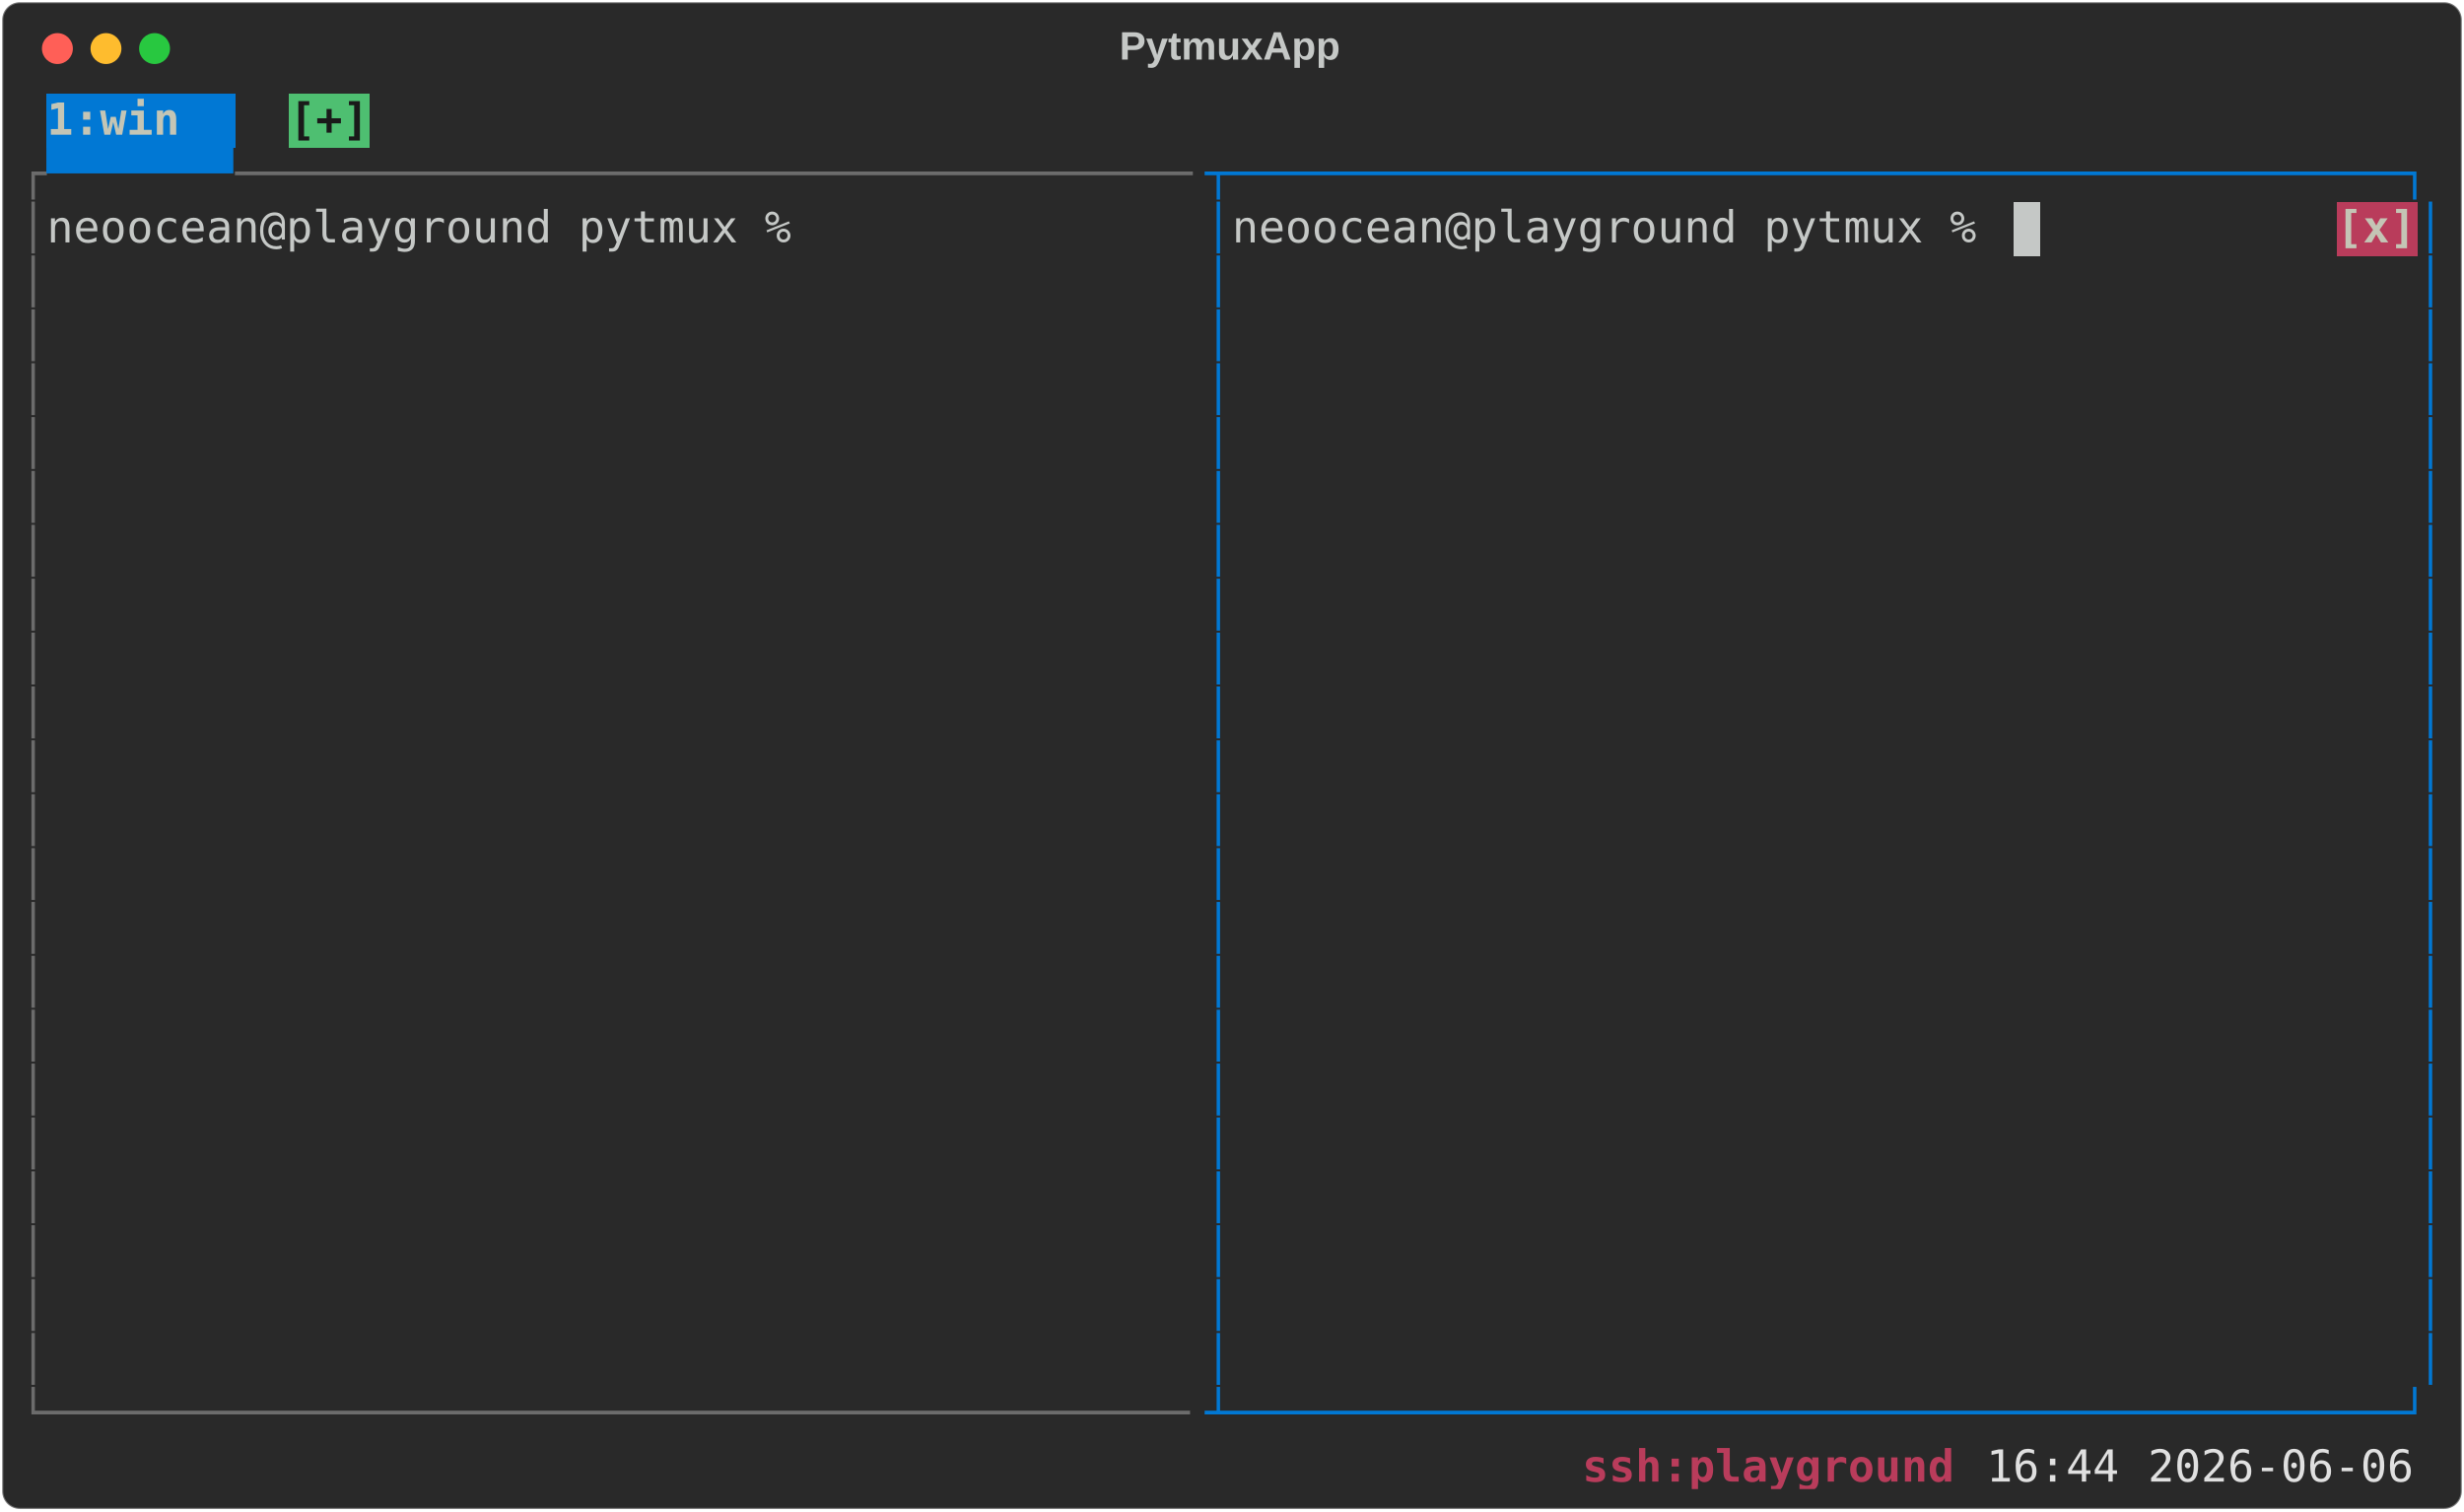
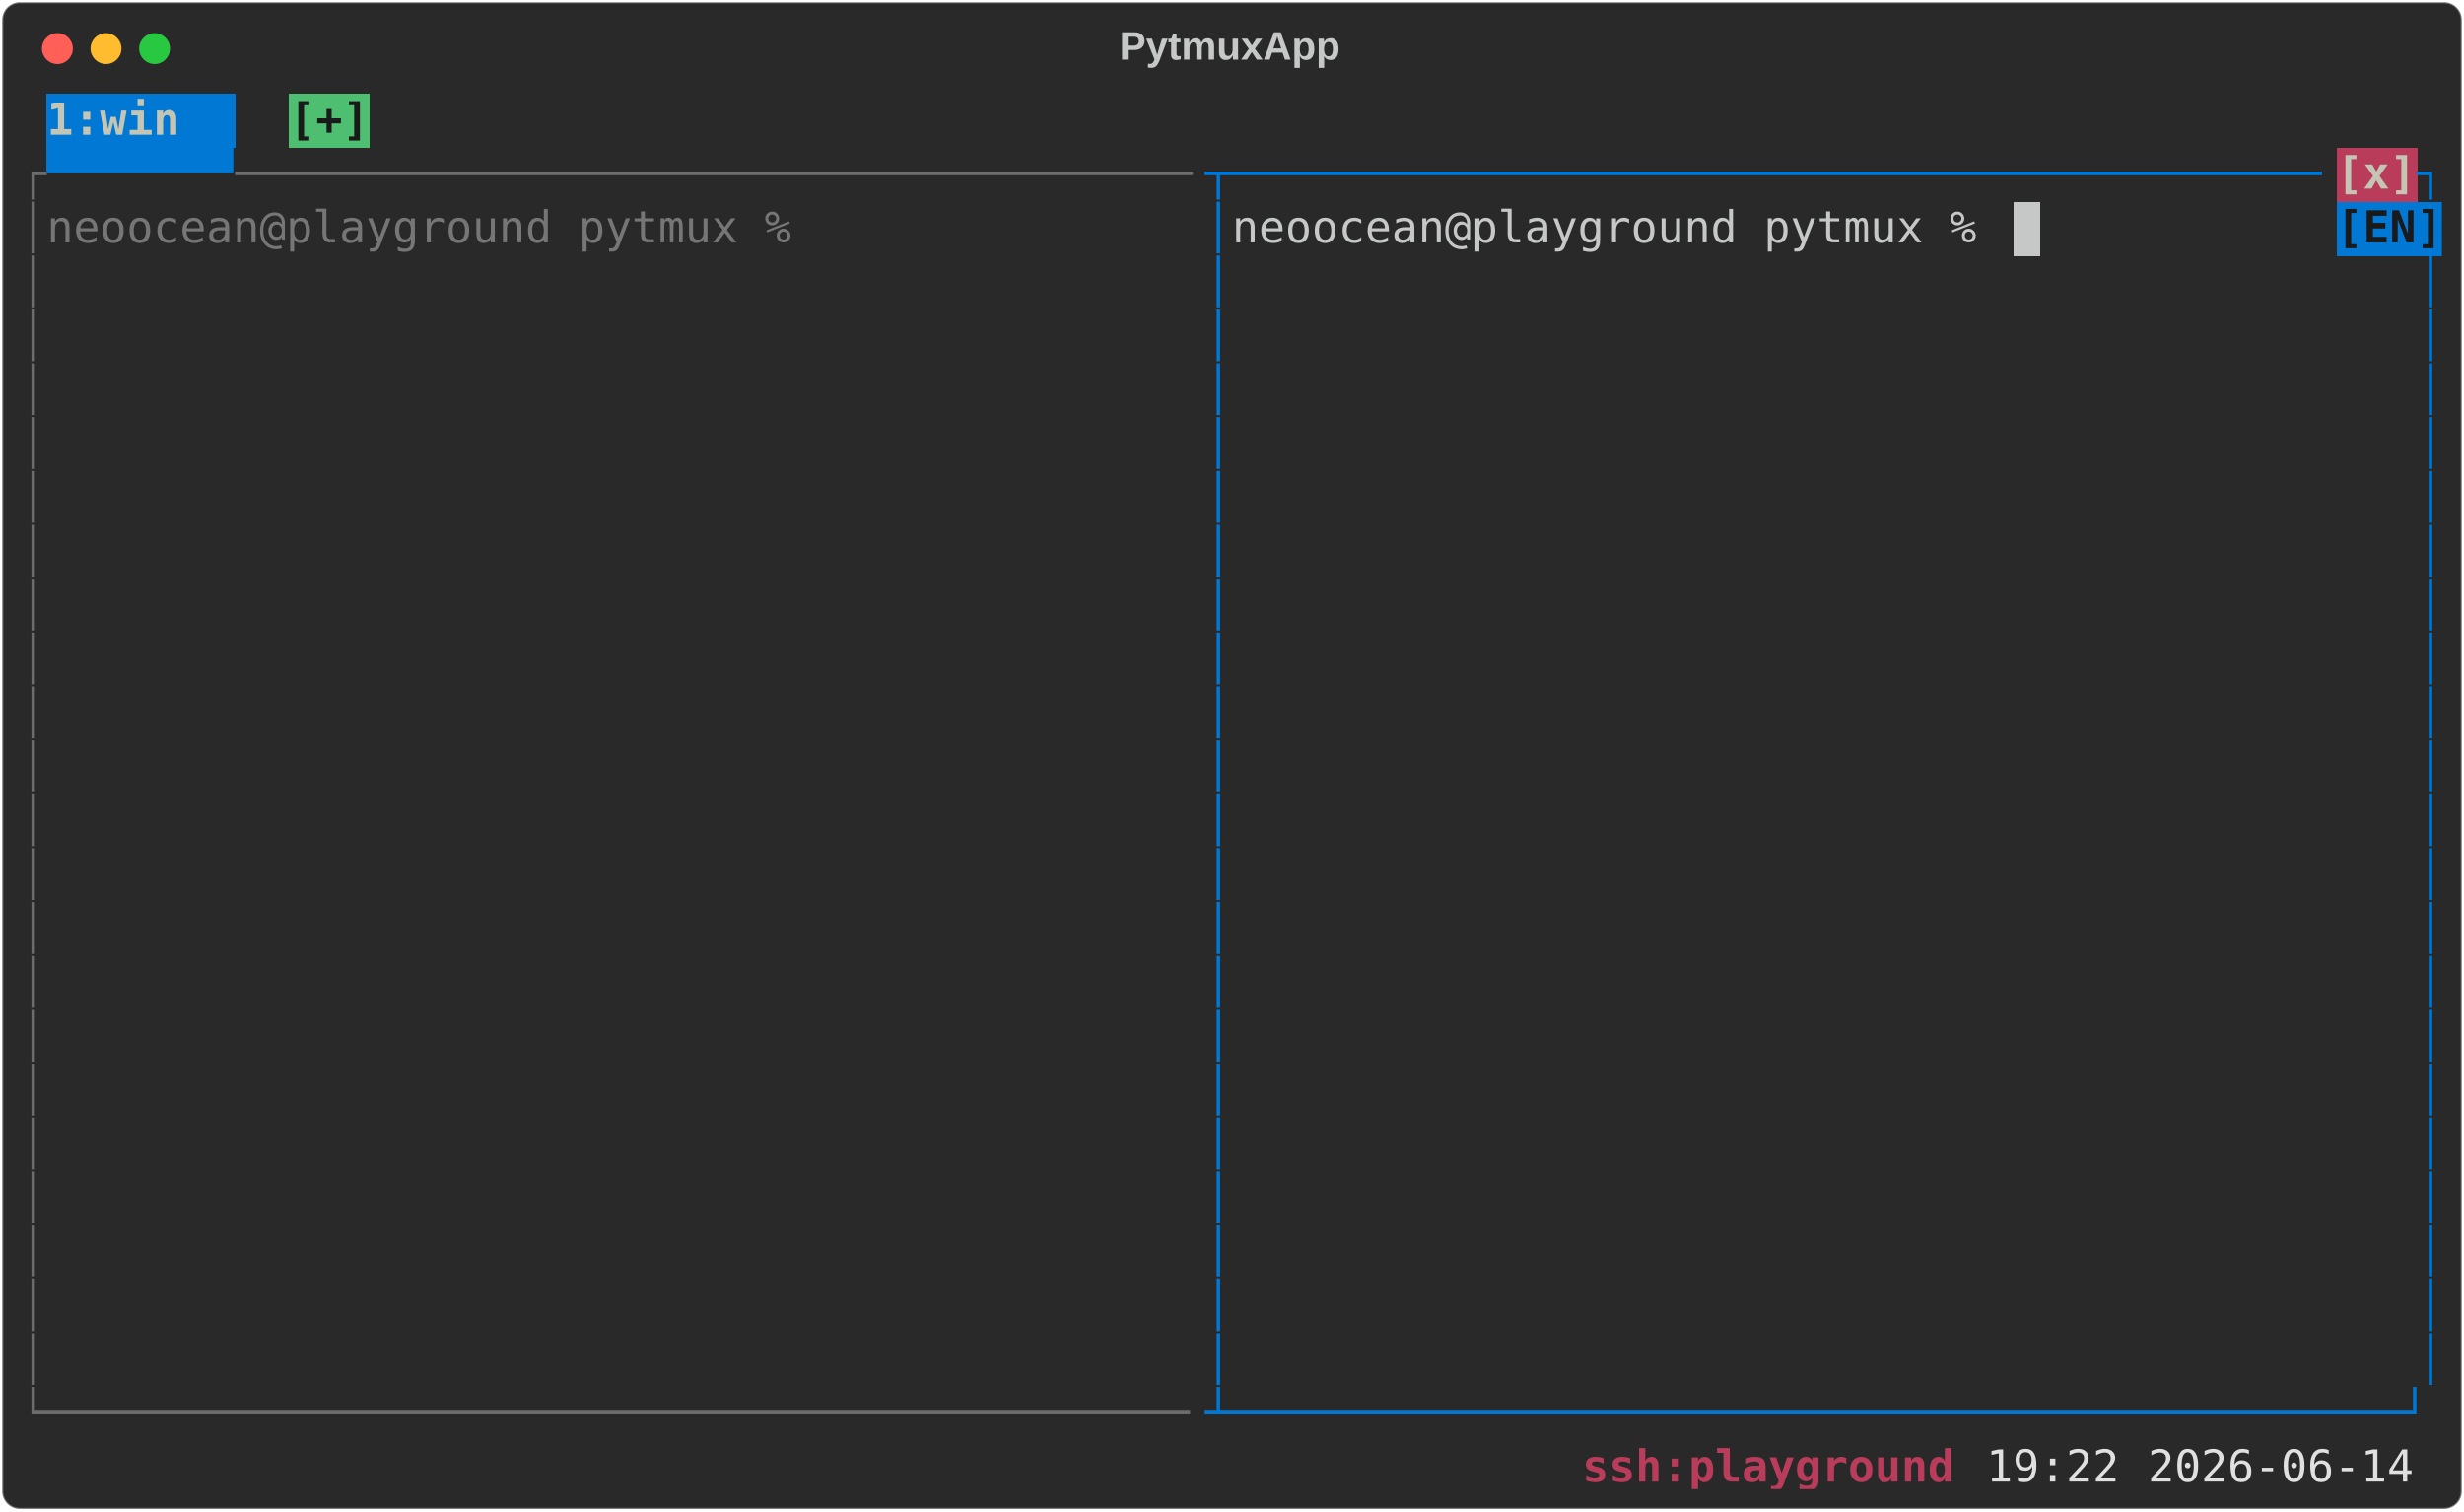
<svg xmlns="http://www.w3.org/2000/svg" class="rich-terminal" viewBox="0 0 1116 684.4">
  <style>

    @font-face {
        font-family: "Fira Code";
        src: local("FiraCode-Regular"),
                url("https://cdnjs.cloudflare.com/ajax/libs/firacode/6.2.0/woff2/FiraCode-Regular.woff2") format("woff2"),
                url("https://cdnjs.cloudflare.com/ajax/libs/firacode/6.2.0/woff/FiraCode-Regular.woff") format("woff");
        font-style: normal;
        font-weight: 400;
    }
    @font-face {
        font-family: "Fira Code";
        src: local("FiraCode-Bold"),
                url("https://cdnjs.cloudflare.com/ajax/libs/firacode/6.2.0/woff2/FiraCode-Bold.woff2") format("woff2"),
                url("https://cdnjs.cloudflare.com/ajax/libs/firacode/6.2.0/woff/FiraCode-Bold.woff") format("woff");
        font-style: bold;
        font-weight: 700;
    }

-     .terminal-2751854439-matrix {
+     .terminal-1525140743-matrix {
        font-family: Fira Code, monospace;
        font-size: 20px;
        line-height: 24.4px;
        font-variant-east-asian: full-width;
    }

-     .terminal-2751854439-title {
+     .terminal-1525140743-title {
        font-size: 18px;
        font-weight: bold;
        font-family: arial;
    }

-     .terminal-2751854439-r1 { fill: #e0e0e0 }
- .terminal-2751854439-r2 { fill: #c4c5b5;font-weight: bold }
- .terminal-2751854439-r3 { fill: #1a1a1a;font-weight: bold }
- .terminal-2751854439-r4 { fill: #c5c8c6 }
- .terminal-2751854439-r5 { fill: #6c6c6c }
- .terminal-2751854439-r6 { fill: #0178d4 }
- .terminal-2751854439-r7 { fill: #0178d4;font-weight: bold }
- .terminal-2751854439-r8 { fill: #292929 }
- .terminal-2751854439-r9 { fill: #b93c5b;font-weight: bold }
+     .terminal-1525140743-r1 { fill: #e0e0e0 }
+ .terminal-1525140743-r2 { fill: #c4c5b5;font-weight: bold }
+ .terminal-1525140743-r3 { fill: #1a1a1a;font-weight: bold }
+ .terminal-1525140743-r4 { fill: #c5c8c6 }
+ .terminal-1525140743-r5 { fill: #6c6c6c }
+ .terminal-1525140743-r6 { fill: #0178d4 }
+ .terminal-1525140743-r7 { fill: #0178d4;font-weight: bold }
+ .terminal-1525140743-r8 { fill: #767676 }
+ .terminal-1525140743-r9 { fill: #292929 }
+ .terminal-1525140743-r10 { fill: #b93c5b;font-weight: bold }
    </style>
  <defs>
-     <clipPath id="terminal-2751854439-clip-terminal">
+     <clipPath id="terminal-1525140743-clip-terminal">
      <rect x="0" y="0" width="1097.0" height="633.4" />
    </clipPath>
-     <clipPath id="terminal-2751854439-line-0">
+     <clipPath id="terminal-1525140743-line-0">
      <rect x="0" y="1.5" width="1098" height="24.65" />
    </clipPath>
-     <clipPath id="terminal-2751854439-line-1">
+     <clipPath id="terminal-1525140743-line-1">
      <rect x="0" y="25.9" width="1098" height="24.65" />
    </clipPath>
-     <clipPath id="terminal-2751854439-line-2">
+     <clipPath id="terminal-1525140743-line-2">
      <rect x="0" y="50.3" width="1098" height="24.65" />
    </clipPath>
-     <clipPath id="terminal-2751854439-line-3">
+     <clipPath id="terminal-1525140743-line-3">
      <rect x="0" y="74.7" width="1098" height="24.65" />
    </clipPath>
-     <clipPath id="terminal-2751854439-line-4">
+     <clipPath id="terminal-1525140743-line-4">
      <rect x="0" y="99.1" width="1098" height="24.65" />
    </clipPath>
-     <clipPath id="terminal-2751854439-line-5">
+     <clipPath id="terminal-1525140743-line-5">
      <rect x="0" y="123.5" width="1098" height="24.65" />
    </clipPath>
-     <clipPath id="terminal-2751854439-line-6">
+     <clipPath id="terminal-1525140743-line-6">
      <rect x="0" y="147.9" width="1098" height="24.65" />
    </clipPath>
-     <clipPath id="terminal-2751854439-line-7">
+     <clipPath id="terminal-1525140743-line-7">
      <rect x="0" y="172.3" width="1098" height="24.65" />
    </clipPath>
-     <clipPath id="terminal-2751854439-line-8">
+     <clipPath id="terminal-1525140743-line-8">
      <rect x="0" y="196.7" width="1098" height="24.65" />
    </clipPath>
-     <clipPath id="terminal-2751854439-line-9">
+     <clipPath id="terminal-1525140743-line-9">
      <rect x="0" y="221.1" width="1098" height="24.65" />
    </clipPath>
-     <clipPath id="terminal-2751854439-line-10">
+     <clipPath id="terminal-1525140743-line-10">
      <rect x="0" y="245.5" width="1098" height="24.65" />
    </clipPath>
-     <clipPath id="terminal-2751854439-line-11">
+     <clipPath id="terminal-1525140743-line-11">
      <rect x="0" y="269.9" width="1098" height="24.65" />
    </clipPath>
-     <clipPath id="terminal-2751854439-line-12">
+     <clipPath id="terminal-1525140743-line-12">
      <rect x="0" y="294.3" width="1098" height="24.65" />
    </clipPath>
-     <clipPath id="terminal-2751854439-line-13">
+     <clipPath id="terminal-1525140743-line-13">
      <rect x="0" y="318.7" width="1098" height="24.65" />
    </clipPath>
-     <clipPath id="terminal-2751854439-line-14">
+     <clipPath id="terminal-1525140743-line-14">
      <rect x="0" y="343.1" width="1098" height="24.65" />
    </clipPath>
-     <clipPath id="terminal-2751854439-line-15">
+     <clipPath id="terminal-1525140743-line-15">
      <rect x="0" y="367.5" width="1098" height="24.65" />
    </clipPath>
-     <clipPath id="terminal-2751854439-line-16">
+     <clipPath id="terminal-1525140743-line-16">
      <rect x="0" y="391.9" width="1098" height="24.65" />
    </clipPath>
-     <clipPath id="terminal-2751854439-line-17">
+     <clipPath id="terminal-1525140743-line-17">
      <rect x="0" y="416.3" width="1098" height="24.65" />
    </clipPath>
-     <clipPath id="terminal-2751854439-line-18">
+     <clipPath id="terminal-1525140743-line-18">
      <rect x="0" y="440.7" width="1098" height="24.65" />
    </clipPath>
-     <clipPath id="terminal-2751854439-line-19">
+     <clipPath id="terminal-1525140743-line-19">
      <rect x="0" y="465.1" width="1098" height="24.65" />
    </clipPath>
-     <clipPath id="terminal-2751854439-line-20">
+     <clipPath id="terminal-1525140743-line-20">
      <rect x="0" y="489.5" width="1098" height="24.65" />
    </clipPath>
-     <clipPath id="terminal-2751854439-line-21">
+     <clipPath id="terminal-1525140743-line-21">
      <rect x="0" y="513.9" width="1098" height="24.65" />
    </clipPath>
-     <clipPath id="terminal-2751854439-line-22">
+     <clipPath id="terminal-1525140743-line-22">
      <rect x="0" y="538.3" width="1098" height="24.65" />
    </clipPath>
-     <clipPath id="terminal-2751854439-line-23">
+     <clipPath id="terminal-1525140743-line-23">
      <rect x="0" y="562.7" width="1098" height="24.65" />
    </clipPath>
-     <clipPath id="terminal-2751854439-line-24">
+     <clipPath id="terminal-1525140743-line-24">
      <rect x="0" y="587.1" width="1098" height="24.65" />
    </clipPath>
  </defs>
  <rect fill="#292929" stroke="rgba(255,255,255,0.35)" stroke-width="1" x="1" y="1" width="1114" height="682.4" rx="8" />
-   <text class="terminal-2751854439-title" fill="#c5c8c6" text-anchor="middle" x="557" y="27">PytmuxApp</text>
+   <text class="terminal-1525140743-title" fill="#c5c8c6" text-anchor="middle" x="557" y="27">PytmuxApp</text>
  <g transform="translate(26,22)">
    <circle cx="0" cy="0" r="7" fill="#ff5f57" />
    <circle cx="22" cy="0" r="7" fill="#febc2e" />
    <circle cx="44" cy="0" r="7" fill="#28c840" />
  </g>
-   <g transform="translate(9, 41)" clip-path="url(#terminal-2751854439-clip-terminal)">
+   <g transform="translate(9, 41)" clip-path="url(#terminal-1525140743-clip-terminal)">
    <rect fill="#0178d4" x="12.2" y="1.5" width="85.4" height="24.65" shape-rendering="crispEdges" />
    <rect fill="#4ebf71" x="122" y="1.5" width="36.6" height="24.65" shape-rendering="crispEdges" />
+     <rect fill="#b93c5b" x="1049.2" y="25.9" width="36.6" height="24.65" shape-rendering="crispEdges" />
    <rect fill="#c5c8c6" x="902.8" y="50.3" width="12.2" height="24.65" shape-rendering="crispEdges" />
-     <rect fill="#b93c5b" x="1049.2" y="50.3" width="36.6" height="24.65" shape-rendering="crispEdges" />
-     <g class="terminal-2751854439-matrix">
-       <text class="terminal-2751854439-r2" x="12.2" y="20" textLength="85.4" clip-path="url(#terminal-2751854439-line-0)"> 1:win </text>
-       <text class="terminal-2751854439-r3" x="122" y="20" textLength="36.6" clip-path="url(#terminal-2751854439-line-0)">[+]</text>
-       <text class="terminal-2751854439-r4" x="1098" y="20" textLength="12.2" clip-path="url(#terminal-2751854439-line-0)">
- </text>
-       <text class="terminal-2751854439-r5" x="0" y="44.4" textLength="12.2" clip-path="url(#terminal-2751854439-line-1)">┌</text>
-       <text class="terminal-2751854439-r6" x="12.2" y="44.4" textLength="85.4" clip-path="url(#terminal-2751854439-line-1)">▀▀▀▀▀▀▀</text>
-       <text class="terminal-2751854439-r5" x="97.6" y="44.4" textLength="439.2" clip-path="url(#terminal-2751854439-line-1)">────────────────────────────────────</text>
-       <text class="terminal-2751854439-r7" x="536.8" y="44.4" textLength="561.2" clip-path="url(#terminal-2751854439-line-1)">┬────────────────────────────────────────────┐</text>
-       <text class="terminal-2751854439-r4" x="1098" y="44.4" textLength="12.2" clip-path="url(#terminal-2751854439-line-1)">
- </text>
-       <text class="terminal-2751854439-r5" x="0" y="68.8" textLength="12.2" clip-path="url(#terminal-2751854439-line-2)">│</text>
-       <text class="terminal-2751854439-r4" x="12.2" y="68.8" textLength="524.6" clip-path="url(#terminal-2751854439-line-2)">neoocean@playground pytmux %               </text>
-       <text class="terminal-2751854439-r7" x="536.8" y="68.8" textLength="12.2" clip-path="url(#terminal-2751854439-line-2)">│</text>
-       <text class="terminal-2751854439-r4" x="549" y="68.8" textLength="353.8" clip-path="url(#terminal-2751854439-line-2)">neoocean@playground pytmux % </text>
-       <text class="terminal-2751854439-r2" x="1049.2" y="68.8" textLength="36.6" clip-path="url(#terminal-2751854439-line-2)">[x]</text>
-       <text class="terminal-2751854439-r7" x="1085.8" y="68.8" textLength="12.2" clip-path="url(#terminal-2751854439-line-2)">│</text>
-       <text class="terminal-2751854439-r4" x="1098" y="68.8" textLength="12.2" clip-path="url(#terminal-2751854439-line-2)">
- </text>
-       <text class="terminal-2751854439-r5" x="0" y="93.2" textLength="12.2" clip-path="url(#terminal-2751854439-line-3)">│</text>
-       <text class="terminal-2751854439-r7" x="536.8" y="93.2" textLength="12.2" clip-path="url(#terminal-2751854439-line-3)">│</text>
-       <text class="terminal-2751854439-r7" x="1085.8" y="93.2" textLength="12.2" clip-path="url(#terminal-2751854439-line-3)">│</text>
-       <text class="terminal-2751854439-r4" x="1098" y="93.2" textLength="12.2" clip-path="url(#terminal-2751854439-line-3)">
- </text>
-       <text class="terminal-2751854439-r5" x="0" y="117.6" textLength="12.2" clip-path="url(#terminal-2751854439-line-4)">│</text>
-       <text class="terminal-2751854439-r7" x="536.8" y="117.6" textLength="12.2" clip-path="url(#terminal-2751854439-line-4)">│</text>
-       <text class="terminal-2751854439-r7" x="1085.8" y="117.6" textLength="12.2" clip-path="url(#terminal-2751854439-line-4)">│</text>
-       <text class="terminal-2751854439-r4" x="1098" y="117.6" textLength="12.2" clip-path="url(#terminal-2751854439-line-4)">
- </text>
-       <text class="terminal-2751854439-r5" x="0" y="142" textLength="12.2" clip-path="url(#terminal-2751854439-line-5)">│</text>
-       <text class="terminal-2751854439-r7" x="536.8" y="142" textLength="12.2" clip-path="url(#terminal-2751854439-line-5)">│</text>
-       <text class="terminal-2751854439-r7" x="1085.8" y="142" textLength="12.2" clip-path="url(#terminal-2751854439-line-5)">│</text>
-       <text class="terminal-2751854439-r4" x="1098" y="142" textLength="12.2" clip-path="url(#terminal-2751854439-line-5)">
- </text>
-       <text class="terminal-2751854439-r5" x="0" y="166.4" textLength="12.2" clip-path="url(#terminal-2751854439-line-6)">│</text>
-       <text class="terminal-2751854439-r7" x="536.8" y="166.4" textLength="12.2" clip-path="url(#terminal-2751854439-line-6)">│</text>
-       <text class="terminal-2751854439-r7" x="1085.8" y="166.4" textLength="12.2" clip-path="url(#terminal-2751854439-line-6)">│</text>
-       <text class="terminal-2751854439-r4" x="1098" y="166.4" textLength="12.2" clip-path="url(#terminal-2751854439-line-6)">
- </text>
-       <text class="terminal-2751854439-r5" x="0" y="190.8" textLength="12.2" clip-path="url(#terminal-2751854439-line-7)">│</text>
-       <text class="terminal-2751854439-r7" x="536.8" y="190.8" textLength="12.2" clip-path="url(#terminal-2751854439-line-7)">│</text>
-       <text class="terminal-2751854439-r7" x="1085.8" y="190.8" textLength="12.2" clip-path="url(#terminal-2751854439-line-7)">│</text>
-       <text class="terminal-2751854439-r4" x="1098" y="190.8" textLength="12.2" clip-path="url(#terminal-2751854439-line-7)">
- </text>
-       <text class="terminal-2751854439-r5" x="0" y="215.2" textLength="12.2" clip-path="url(#terminal-2751854439-line-8)">│</text>
-       <text class="terminal-2751854439-r7" x="536.8" y="215.2" textLength="12.2" clip-path="url(#terminal-2751854439-line-8)">│</text>
-       <text class="terminal-2751854439-r7" x="1085.8" y="215.2" textLength="12.2" clip-path="url(#terminal-2751854439-line-8)">│</text>
-       <text class="terminal-2751854439-r4" x="1098" y="215.2" textLength="12.2" clip-path="url(#terminal-2751854439-line-8)">
- </text>
-       <text class="terminal-2751854439-r5" x="0" y="239.6" textLength="12.2" clip-path="url(#terminal-2751854439-line-9)">│</text>
-       <text class="terminal-2751854439-r7" x="536.8" y="239.6" textLength="12.2" clip-path="url(#terminal-2751854439-line-9)">│</text>
-       <text class="terminal-2751854439-r7" x="1085.8" y="239.6" textLength="12.2" clip-path="url(#terminal-2751854439-line-9)">│</text>
-       <text class="terminal-2751854439-r4" x="1098" y="239.6" textLength="12.2" clip-path="url(#terminal-2751854439-line-9)">
- </text>
-       <text class="terminal-2751854439-r5" x="0" y="264" textLength="12.2" clip-path="url(#terminal-2751854439-line-10)">│</text>
-       <text class="terminal-2751854439-r7" x="536.8" y="264" textLength="12.2" clip-path="url(#terminal-2751854439-line-10)">│</text>
-       <text class="terminal-2751854439-r7" x="1085.8" y="264" textLength="12.2" clip-path="url(#terminal-2751854439-line-10)">│</text>
-       <text class="terminal-2751854439-r4" x="1098" y="264" textLength="12.2" clip-path="url(#terminal-2751854439-line-10)">
- </text>
-       <text class="terminal-2751854439-r5" x="0" y="288.4" textLength="12.2" clip-path="url(#terminal-2751854439-line-11)">│</text>
-       <text class="terminal-2751854439-r7" x="536.8" y="288.4" textLength="12.2" clip-path="url(#terminal-2751854439-line-11)">│</text>
-       <text class="terminal-2751854439-r7" x="1085.8" y="288.4" textLength="12.2" clip-path="url(#terminal-2751854439-line-11)">│</text>
-       <text class="terminal-2751854439-r4" x="1098" y="288.4" textLength="12.2" clip-path="url(#terminal-2751854439-line-11)">
- </text>
-       <text class="terminal-2751854439-r5" x="0" y="312.8" textLength="12.2" clip-path="url(#terminal-2751854439-line-12)">│</text>
-       <text class="terminal-2751854439-r7" x="536.8" y="312.8" textLength="12.2" clip-path="url(#terminal-2751854439-line-12)">│</text>
-       <text class="terminal-2751854439-r7" x="1085.8" y="312.8" textLength="12.2" clip-path="url(#terminal-2751854439-line-12)">│</text>
-       <text class="terminal-2751854439-r4" x="1098" y="312.8" textLength="12.2" clip-path="url(#terminal-2751854439-line-12)">
- </text>
-       <text class="terminal-2751854439-r5" x="0" y="337.2" textLength="12.2" clip-path="url(#terminal-2751854439-line-13)">│</text>
-       <text class="terminal-2751854439-r7" x="536.8" y="337.2" textLength="12.2" clip-path="url(#terminal-2751854439-line-13)">│</text>
-       <text class="terminal-2751854439-r7" x="1085.8" y="337.2" textLength="12.2" clip-path="url(#terminal-2751854439-line-13)">│</text>
-       <text class="terminal-2751854439-r4" x="1098" y="337.2" textLength="12.2" clip-path="url(#terminal-2751854439-line-13)">
- </text>
-       <text class="terminal-2751854439-r5" x="0" y="361.6" textLength="12.2" clip-path="url(#terminal-2751854439-line-14)">│</text>
-       <text class="terminal-2751854439-r7" x="536.8" y="361.6" textLength="12.2" clip-path="url(#terminal-2751854439-line-14)">│</text>
-       <text class="terminal-2751854439-r7" x="1085.8" y="361.6" textLength="12.2" clip-path="url(#terminal-2751854439-line-14)">│</text>
-       <text class="terminal-2751854439-r4" x="1098" y="361.6" textLength="12.2" clip-path="url(#terminal-2751854439-line-14)">
- </text>
-       <text class="terminal-2751854439-r5" x="0" y="386" textLength="12.2" clip-path="url(#terminal-2751854439-line-15)">│</text>
-       <text class="terminal-2751854439-r7" x="536.8" y="386" textLength="12.2" clip-path="url(#terminal-2751854439-line-15)">│</text>
-       <text class="terminal-2751854439-r7" x="1085.8" y="386" textLength="12.2" clip-path="url(#terminal-2751854439-line-15)">│</text>
-       <text class="terminal-2751854439-r4" x="1098" y="386" textLength="12.2" clip-path="url(#terminal-2751854439-line-15)">
- </text>
-       <text class="terminal-2751854439-r5" x="0" y="410.4" textLength="12.2" clip-path="url(#terminal-2751854439-line-16)">│</text>
-       <text class="terminal-2751854439-r7" x="536.8" y="410.4" textLength="12.2" clip-path="url(#terminal-2751854439-line-16)">│</text>
-       <text class="terminal-2751854439-r7" x="1085.8" y="410.4" textLength="12.2" clip-path="url(#terminal-2751854439-line-16)">│</text>
-       <text class="terminal-2751854439-r4" x="1098" y="410.4" textLength="12.2" clip-path="url(#terminal-2751854439-line-16)">
- </text>
-       <text class="terminal-2751854439-r5" x="0" y="434.8" textLength="12.2" clip-path="url(#terminal-2751854439-line-17)">│</text>
-       <text class="terminal-2751854439-r7" x="536.8" y="434.8" textLength="12.2" clip-path="url(#terminal-2751854439-line-17)">│</text>
-       <text class="terminal-2751854439-r7" x="1085.8" y="434.8" textLength="12.2" clip-path="url(#terminal-2751854439-line-17)">│</text>
-       <text class="terminal-2751854439-r4" x="1098" y="434.8" textLength="12.2" clip-path="url(#terminal-2751854439-line-17)">
- </text>
-       <text class="terminal-2751854439-r5" x="0" y="459.2" textLength="12.2" clip-path="url(#terminal-2751854439-line-18)">│</text>
-       <text class="terminal-2751854439-r7" x="536.8" y="459.2" textLength="12.2" clip-path="url(#terminal-2751854439-line-18)">│</text>
-       <text class="terminal-2751854439-r7" x="1085.8" y="459.2" textLength="12.2" clip-path="url(#terminal-2751854439-line-18)">│</text>
-       <text class="terminal-2751854439-r4" x="1098" y="459.2" textLength="12.2" clip-path="url(#terminal-2751854439-line-18)">
- </text>
-       <text class="terminal-2751854439-r5" x="0" y="483.6" textLength="12.2" clip-path="url(#terminal-2751854439-line-19)">│</text>
-       <text class="terminal-2751854439-r7" x="536.8" y="483.6" textLength="12.2" clip-path="url(#terminal-2751854439-line-19)">│</text>
-       <text class="terminal-2751854439-r7" x="1085.8" y="483.6" textLength="12.2" clip-path="url(#terminal-2751854439-line-19)">│</text>
-       <text class="terminal-2751854439-r4" x="1098" y="483.6" textLength="12.2" clip-path="url(#terminal-2751854439-line-19)">
- </text>
-       <text class="terminal-2751854439-r5" x="0" y="508" textLength="12.2" clip-path="url(#terminal-2751854439-line-20)">│</text>
-       <text class="terminal-2751854439-r7" x="536.8" y="508" textLength="12.2" clip-path="url(#terminal-2751854439-line-20)">│</text>
-       <text class="terminal-2751854439-r7" x="1085.8" y="508" textLength="12.2" clip-path="url(#terminal-2751854439-line-20)">│</text>
-       <text class="terminal-2751854439-r4" x="1098" y="508" textLength="12.2" clip-path="url(#terminal-2751854439-line-20)">
- </text>
-       <text class="terminal-2751854439-r5" x="0" y="532.4" textLength="12.2" clip-path="url(#terminal-2751854439-line-21)">│</text>
-       <text class="terminal-2751854439-r7" x="536.8" y="532.4" textLength="12.2" clip-path="url(#terminal-2751854439-line-21)">│</text>
-       <text class="terminal-2751854439-r7" x="1085.8" y="532.4" textLength="12.2" clip-path="url(#terminal-2751854439-line-21)">│</text>
-       <text class="terminal-2751854439-r4" x="1098" y="532.4" textLength="12.2" clip-path="url(#terminal-2751854439-line-21)">
- </text>
-       <text class="terminal-2751854439-r5" x="0" y="556.8" textLength="12.2" clip-path="url(#terminal-2751854439-line-22)">│</text>
-       <text class="terminal-2751854439-r7" x="536.8" y="556.8" textLength="12.2" clip-path="url(#terminal-2751854439-line-22)">│</text>
-       <text class="terminal-2751854439-r7" x="1085.8" y="556.8" textLength="12.2" clip-path="url(#terminal-2751854439-line-22)">│</text>
-       <text class="terminal-2751854439-r4" x="1098" y="556.8" textLength="12.2" clip-path="url(#terminal-2751854439-line-22)">
- </text>
-       <text class="terminal-2751854439-r5" x="0" y="581.2" textLength="12.2" clip-path="url(#terminal-2751854439-line-23)">│</text>
-       <text class="terminal-2751854439-r7" x="536.8" y="581.2" textLength="12.2" clip-path="url(#terminal-2751854439-line-23)">│</text>
-       <text class="terminal-2751854439-r7" x="1085.8" y="581.2" textLength="12.2" clip-path="url(#terminal-2751854439-line-23)">│</text>
-       <text class="terminal-2751854439-r4" x="1098" y="581.2" textLength="12.2" clip-path="url(#terminal-2751854439-line-23)">
- </text>
-       <text class="terminal-2751854439-r5" x="0" y="605.6" textLength="536.8" clip-path="url(#terminal-2751854439-line-24)">└───────────────────────────────────────────</text>
-       <text class="terminal-2751854439-r7" x="536.8" y="605.6" textLength="561.2" clip-path="url(#terminal-2751854439-line-24)">┴────────────────────────────────────────────┘</text>
-       <text class="terminal-2751854439-r4" x="1098" y="605.6" textLength="12.2" clip-path="url(#terminal-2751854439-line-24)">
- </text>
-       <text class="terminal-2751854439-r9" x="707.6" y="630" textLength="170.8" clip-path="url(#terminal-2751854439-line-25)">ssh:playground</text>
-       <text class="terminal-2751854439-r1" x="890.6" y="630" textLength="61" clip-path="url(#terminal-2751854439-line-25)">16:44</text>
-       <text class="terminal-2751854439-r1" x="963.8" y="630" textLength="122" clip-path="url(#terminal-2751854439-line-25)">2026-06-06</text>
+     <rect fill="#0178d4" x="1049.2" y="50.3" width="48.8" height="24.65" shape-rendering="crispEdges" />
+     <g class="terminal-1525140743-matrix">
+       <text class="terminal-1525140743-r2" x="12.2" y="20" textLength="85.4" clip-path="url(#terminal-1525140743-line-0)"> 1:win </text>
+       <text class="terminal-1525140743-r3" x="122" y="20" textLength="36.6" clip-path="url(#terminal-1525140743-line-0)">[+]</text>
+       <text class="terminal-1525140743-r4" x="1098" y="20" textLength="12.2" clip-path="url(#terminal-1525140743-line-0)">
+ </text>
+       <text class="terminal-1525140743-r5" x="0" y="44.4" textLength="12.2" clip-path="url(#terminal-1525140743-line-1)">┌</text>
+       <text class="terminal-1525140743-r6" x="12.2" y="44.4" textLength="85.4" clip-path="url(#terminal-1525140743-line-1)">▀▀▀▀▀▀▀</text>
+       <text class="terminal-1525140743-r5" x="97.6" y="44.4" textLength="439.2" clip-path="url(#terminal-1525140743-line-1)">────────────────────────────────────</text>
+       <text class="terminal-1525140743-r7" x="536.8" y="44.4" textLength="512.4" clip-path="url(#terminal-1525140743-line-1)">┬─────────────────────────────────────────</text>
+       <text class="terminal-1525140743-r2" x="1049.2" y="44.4" textLength="36.6" clip-path="url(#terminal-1525140743-line-1)">[x]</text>
+       <text class="terminal-1525140743-r7" x="1085.8" y="44.4" textLength="12.2" clip-path="url(#terminal-1525140743-line-1)">┐</text>
+       <text class="terminal-1525140743-r4" x="1098" y="44.4" textLength="12.2" clip-path="url(#terminal-1525140743-line-1)">
+ </text>
+       <text class="terminal-1525140743-r5" x="0" y="68.8" textLength="12.2" clip-path="url(#terminal-1525140743-line-2)">│</text>
+       <text class="terminal-1525140743-r8" x="12.2" y="68.8" textLength="524.6" clip-path="url(#terminal-1525140743-line-2)">neoocean@playground pytmux %               </text>
+       <text class="terminal-1525140743-r7" x="536.8" y="68.8" textLength="12.2" clip-path="url(#terminal-1525140743-line-2)">│</text>
+       <text class="terminal-1525140743-r4" x="549" y="68.8" textLength="353.8" clip-path="url(#terminal-1525140743-line-2)">neoocean@playground pytmux % </text>
+       <text class="terminal-1525140743-r3" x="1049.2" y="68.8" textLength="48.8" clip-path="url(#terminal-1525140743-line-2)">[EN]</text>
+       <text class="terminal-1525140743-r4" x="1098" y="68.8" textLength="12.2" clip-path="url(#terminal-1525140743-line-2)">
+ </text>
+       <text class="terminal-1525140743-r5" x="0" y="93.2" textLength="12.2" clip-path="url(#terminal-1525140743-line-3)">│</text>
+       <text class="terminal-1525140743-r7" x="536.8" y="93.2" textLength="12.2" clip-path="url(#terminal-1525140743-line-3)">│</text>
+       <text class="terminal-1525140743-r7" x="1085.8" y="93.2" textLength="12.2" clip-path="url(#terminal-1525140743-line-3)">│</text>
+       <text class="terminal-1525140743-r4" x="1098" y="93.2" textLength="12.2" clip-path="url(#terminal-1525140743-line-3)">
+ </text>
+       <text class="terminal-1525140743-r5" x="0" y="117.6" textLength="12.2" clip-path="url(#terminal-1525140743-line-4)">│</text>
+       <text class="terminal-1525140743-r7" x="536.8" y="117.6" textLength="12.2" clip-path="url(#terminal-1525140743-line-4)">│</text>
+       <text class="terminal-1525140743-r7" x="1085.8" y="117.6" textLength="12.2" clip-path="url(#terminal-1525140743-line-4)">│</text>
+       <text class="terminal-1525140743-r4" x="1098" y="117.6" textLength="12.2" clip-path="url(#terminal-1525140743-line-4)">
+ </text>
+       <text class="terminal-1525140743-r5" x="0" y="142" textLength="12.2" clip-path="url(#terminal-1525140743-line-5)">│</text>
+       <text class="terminal-1525140743-r7" x="536.8" y="142" textLength="12.2" clip-path="url(#terminal-1525140743-line-5)">│</text>
+       <text class="terminal-1525140743-r7" x="1085.8" y="142" textLength="12.2" clip-path="url(#terminal-1525140743-line-5)">│</text>
+       <text class="terminal-1525140743-r4" x="1098" y="142" textLength="12.2" clip-path="url(#terminal-1525140743-line-5)">
+ </text>
+       <text class="terminal-1525140743-r5" x="0" y="166.4" textLength="12.2" clip-path="url(#terminal-1525140743-line-6)">│</text>
+       <text class="terminal-1525140743-r7" x="536.8" y="166.4" textLength="12.2" clip-path="url(#terminal-1525140743-line-6)">│</text>
+       <text class="terminal-1525140743-r7" x="1085.8" y="166.4" textLength="12.2" clip-path="url(#terminal-1525140743-line-6)">│</text>
+       <text class="terminal-1525140743-r4" x="1098" y="166.4" textLength="12.2" clip-path="url(#terminal-1525140743-line-6)">
+ </text>
+       <text class="terminal-1525140743-r5" x="0" y="190.8" textLength="12.2" clip-path="url(#terminal-1525140743-line-7)">│</text>
+       <text class="terminal-1525140743-r7" x="536.8" y="190.8" textLength="12.2" clip-path="url(#terminal-1525140743-line-7)">│</text>
+       <text class="terminal-1525140743-r7" x="1085.8" y="190.8" textLength="12.2" clip-path="url(#terminal-1525140743-line-7)">│</text>
+       <text class="terminal-1525140743-r4" x="1098" y="190.8" textLength="12.2" clip-path="url(#terminal-1525140743-line-7)">
+ </text>
+       <text class="terminal-1525140743-r5" x="0" y="215.2" textLength="12.2" clip-path="url(#terminal-1525140743-line-8)">│</text>
+       <text class="terminal-1525140743-r7" x="536.8" y="215.2" textLength="12.2" clip-path="url(#terminal-1525140743-line-8)">│</text>
+       <text class="terminal-1525140743-r7" x="1085.8" y="215.2" textLength="12.2" clip-path="url(#terminal-1525140743-line-8)">│</text>
+       <text class="terminal-1525140743-r4" x="1098" y="215.2" textLength="12.2" clip-path="url(#terminal-1525140743-line-8)">
+ </text>
+       <text class="terminal-1525140743-r5" x="0" y="239.6" textLength="12.2" clip-path="url(#terminal-1525140743-line-9)">│</text>
+       <text class="terminal-1525140743-r7" x="536.8" y="239.6" textLength="12.2" clip-path="url(#terminal-1525140743-line-9)">│</text>
+       <text class="terminal-1525140743-r7" x="1085.8" y="239.6" textLength="12.2" clip-path="url(#terminal-1525140743-line-9)">│</text>
+       <text class="terminal-1525140743-r4" x="1098" y="239.6" textLength="12.2" clip-path="url(#terminal-1525140743-line-9)">
+ </text>
+       <text class="terminal-1525140743-r5" x="0" y="264" textLength="12.2" clip-path="url(#terminal-1525140743-line-10)">│</text>
+       <text class="terminal-1525140743-r7" x="536.8" y="264" textLength="12.2" clip-path="url(#terminal-1525140743-line-10)">│</text>
+       <text class="terminal-1525140743-r7" x="1085.8" y="264" textLength="12.2" clip-path="url(#terminal-1525140743-line-10)">│</text>
+       <text class="terminal-1525140743-r4" x="1098" y="264" textLength="12.2" clip-path="url(#terminal-1525140743-line-10)">
+ </text>
+       <text class="terminal-1525140743-r5" x="0" y="288.4" textLength="12.2" clip-path="url(#terminal-1525140743-line-11)">│</text>
+       <text class="terminal-1525140743-r7" x="536.8" y="288.4" textLength="12.2" clip-path="url(#terminal-1525140743-line-11)">│</text>
+       <text class="terminal-1525140743-r7" x="1085.8" y="288.4" textLength="12.2" clip-path="url(#terminal-1525140743-line-11)">│</text>
+       <text class="terminal-1525140743-r4" x="1098" y="288.4" textLength="12.2" clip-path="url(#terminal-1525140743-line-11)">
+ </text>
+       <text class="terminal-1525140743-r5" x="0" y="312.8" textLength="12.2" clip-path="url(#terminal-1525140743-line-12)">│</text>
+       <text class="terminal-1525140743-r7" x="536.8" y="312.8" textLength="12.2" clip-path="url(#terminal-1525140743-line-12)">│</text>
+       <text class="terminal-1525140743-r7" x="1085.8" y="312.8" textLength="12.2" clip-path="url(#terminal-1525140743-line-12)">│</text>
+       <text class="terminal-1525140743-r4" x="1098" y="312.8" textLength="12.2" clip-path="url(#terminal-1525140743-line-12)">
+ </text>
+       <text class="terminal-1525140743-r5" x="0" y="337.2" textLength="12.2" clip-path="url(#terminal-1525140743-line-13)">│</text>
+       <text class="terminal-1525140743-r7" x="536.8" y="337.2" textLength="12.2" clip-path="url(#terminal-1525140743-line-13)">│</text>
+       <text class="terminal-1525140743-r7" x="1085.8" y="337.2" textLength="12.2" clip-path="url(#terminal-1525140743-line-13)">│</text>
+       <text class="terminal-1525140743-r4" x="1098" y="337.2" textLength="12.2" clip-path="url(#terminal-1525140743-line-13)">
+ </text>
+       <text class="terminal-1525140743-r5" x="0" y="361.6" textLength="12.2" clip-path="url(#terminal-1525140743-line-14)">│</text>
+       <text class="terminal-1525140743-r7" x="536.8" y="361.6" textLength="12.2" clip-path="url(#terminal-1525140743-line-14)">│</text>
+       <text class="terminal-1525140743-r7" x="1085.8" y="361.6" textLength="12.2" clip-path="url(#terminal-1525140743-line-14)">│</text>
+       <text class="terminal-1525140743-r4" x="1098" y="361.6" textLength="12.2" clip-path="url(#terminal-1525140743-line-14)">
+ </text>
+       <text class="terminal-1525140743-r5" x="0" y="386" textLength="12.2" clip-path="url(#terminal-1525140743-line-15)">│</text>
+       <text class="terminal-1525140743-r7" x="536.8" y="386" textLength="12.2" clip-path="url(#terminal-1525140743-line-15)">│</text>
+       <text class="terminal-1525140743-r7" x="1085.8" y="386" textLength="12.2" clip-path="url(#terminal-1525140743-line-15)">│</text>
+       <text class="terminal-1525140743-r4" x="1098" y="386" textLength="12.2" clip-path="url(#terminal-1525140743-line-15)">
+ </text>
+       <text class="terminal-1525140743-r5" x="0" y="410.4" textLength="12.2" clip-path="url(#terminal-1525140743-line-16)">│</text>
+       <text class="terminal-1525140743-r7" x="536.8" y="410.4" textLength="12.2" clip-path="url(#terminal-1525140743-line-16)">│</text>
+       <text class="terminal-1525140743-r7" x="1085.8" y="410.4" textLength="12.2" clip-path="url(#terminal-1525140743-line-16)">│</text>
+       <text class="terminal-1525140743-r4" x="1098" y="410.4" textLength="12.2" clip-path="url(#terminal-1525140743-line-16)">
+ </text>
+       <text class="terminal-1525140743-r5" x="0" y="434.8" textLength="12.2" clip-path="url(#terminal-1525140743-line-17)">│</text>
+       <text class="terminal-1525140743-r7" x="536.8" y="434.8" textLength="12.2" clip-path="url(#terminal-1525140743-line-17)">│</text>
+       <text class="terminal-1525140743-r7" x="1085.8" y="434.8" textLength="12.2" clip-path="url(#terminal-1525140743-line-17)">│</text>
+       <text class="terminal-1525140743-r4" x="1098" y="434.8" textLength="12.2" clip-path="url(#terminal-1525140743-line-17)">
+ </text>
+       <text class="terminal-1525140743-r5" x="0" y="459.2" textLength="12.2" clip-path="url(#terminal-1525140743-line-18)">│</text>
+       <text class="terminal-1525140743-r7" x="536.8" y="459.2" textLength="12.2" clip-path="url(#terminal-1525140743-line-18)">│</text>
+       <text class="terminal-1525140743-r7" x="1085.8" y="459.2" textLength="12.2" clip-path="url(#terminal-1525140743-line-18)">│</text>
+       <text class="terminal-1525140743-r4" x="1098" y="459.2" textLength="12.2" clip-path="url(#terminal-1525140743-line-18)">
+ </text>
+       <text class="terminal-1525140743-r5" x="0" y="483.6" textLength="12.2" clip-path="url(#terminal-1525140743-line-19)">│</text>
+       <text class="terminal-1525140743-r7" x="536.8" y="483.6" textLength="12.2" clip-path="url(#terminal-1525140743-line-19)">│</text>
+       <text class="terminal-1525140743-r7" x="1085.8" y="483.6" textLength="12.2" clip-path="url(#terminal-1525140743-line-19)">│</text>
+       <text class="terminal-1525140743-r4" x="1098" y="483.6" textLength="12.2" clip-path="url(#terminal-1525140743-line-19)">
+ </text>
+       <text class="terminal-1525140743-r5" x="0" y="508" textLength="12.2" clip-path="url(#terminal-1525140743-line-20)">│</text>
+       <text class="terminal-1525140743-r7" x="536.8" y="508" textLength="12.2" clip-path="url(#terminal-1525140743-line-20)">│</text>
+       <text class="terminal-1525140743-r7" x="1085.8" y="508" textLength="12.2" clip-path="url(#terminal-1525140743-line-20)">│</text>
+       <text class="terminal-1525140743-r4" x="1098" y="508" textLength="12.2" clip-path="url(#terminal-1525140743-line-20)">
+ </text>
+       <text class="terminal-1525140743-r5" x="0" y="532.4" textLength="12.2" clip-path="url(#terminal-1525140743-line-21)">│</text>
+       <text class="terminal-1525140743-r7" x="536.8" y="532.4" textLength="12.2" clip-path="url(#terminal-1525140743-line-21)">│</text>
+       <text class="terminal-1525140743-r7" x="1085.8" y="532.4" textLength="12.2" clip-path="url(#terminal-1525140743-line-21)">│</text>
+       <text class="terminal-1525140743-r4" x="1098" y="532.4" textLength="12.2" clip-path="url(#terminal-1525140743-line-21)">
+ </text>
+       <text class="terminal-1525140743-r5" x="0" y="556.8" textLength="12.2" clip-path="url(#terminal-1525140743-line-22)">│</text>
+       <text class="terminal-1525140743-r7" x="536.8" y="556.8" textLength="12.2" clip-path="url(#terminal-1525140743-line-22)">│</text>
+       <text class="terminal-1525140743-r7" x="1085.8" y="556.8" textLength="12.2" clip-path="url(#terminal-1525140743-line-22)">│</text>
+       <text class="terminal-1525140743-r4" x="1098" y="556.8" textLength="12.2" clip-path="url(#terminal-1525140743-line-22)">
+ </text>
+       <text class="terminal-1525140743-r5" x="0" y="581.2" textLength="12.2" clip-path="url(#terminal-1525140743-line-23)">│</text>
+       <text class="terminal-1525140743-r7" x="536.8" y="581.2" textLength="12.2" clip-path="url(#terminal-1525140743-line-23)">│</text>
+       <text class="terminal-1525140743-r7" x="1085.8" y="581.2" textLength="12.2" clip-path="url(#terminal-1525140743-line-23)">│</text>
+       <text class="terminal-1525140743-r4" x="1098" y="581.2" textLength="12.2" clip-path="url(#terminal-1525140743-line-23)">
+ </text>
+       <text class="terminal-1525140743-r5" x="0" y="605.6" textLength="536.8" clip-path="url(#terminal-1525140743-line-24)">└───────────────────────────────────────────</text>
+       <text class="terminal-1525140743-r7" x="536.8" y="605.6" textLength="561.2" clip-path="url(#terminal-1525140743-line-24)">┴────────────────────────────────────────────┘</text>
+       <text class="terminal-1525140743-r4" x="1098" y="605.6" textLength="12.2" clip-path="url(#terminal-1525140743-line-24)">
+ </text>
+       <text class="terminal-1525140743-r10" x="707.6" y="630" textLength="170.8" clip-path="url(#terminal-1525140743-line-25)">ssh:playground</text>
+       <text class="terminal-1525140743-r1" x="890.6" y="630" textLength="61" clip-path="url(#terminal-1525140743-line-25)">19:22</text>
+       <text class="terminal-1525140743-r1" x="963.8" y="630" textLength="122" clip-path="url(#terminal-1525140743-line-25)">2026-06-14</text>
    </g>
  </g>
</svg>
